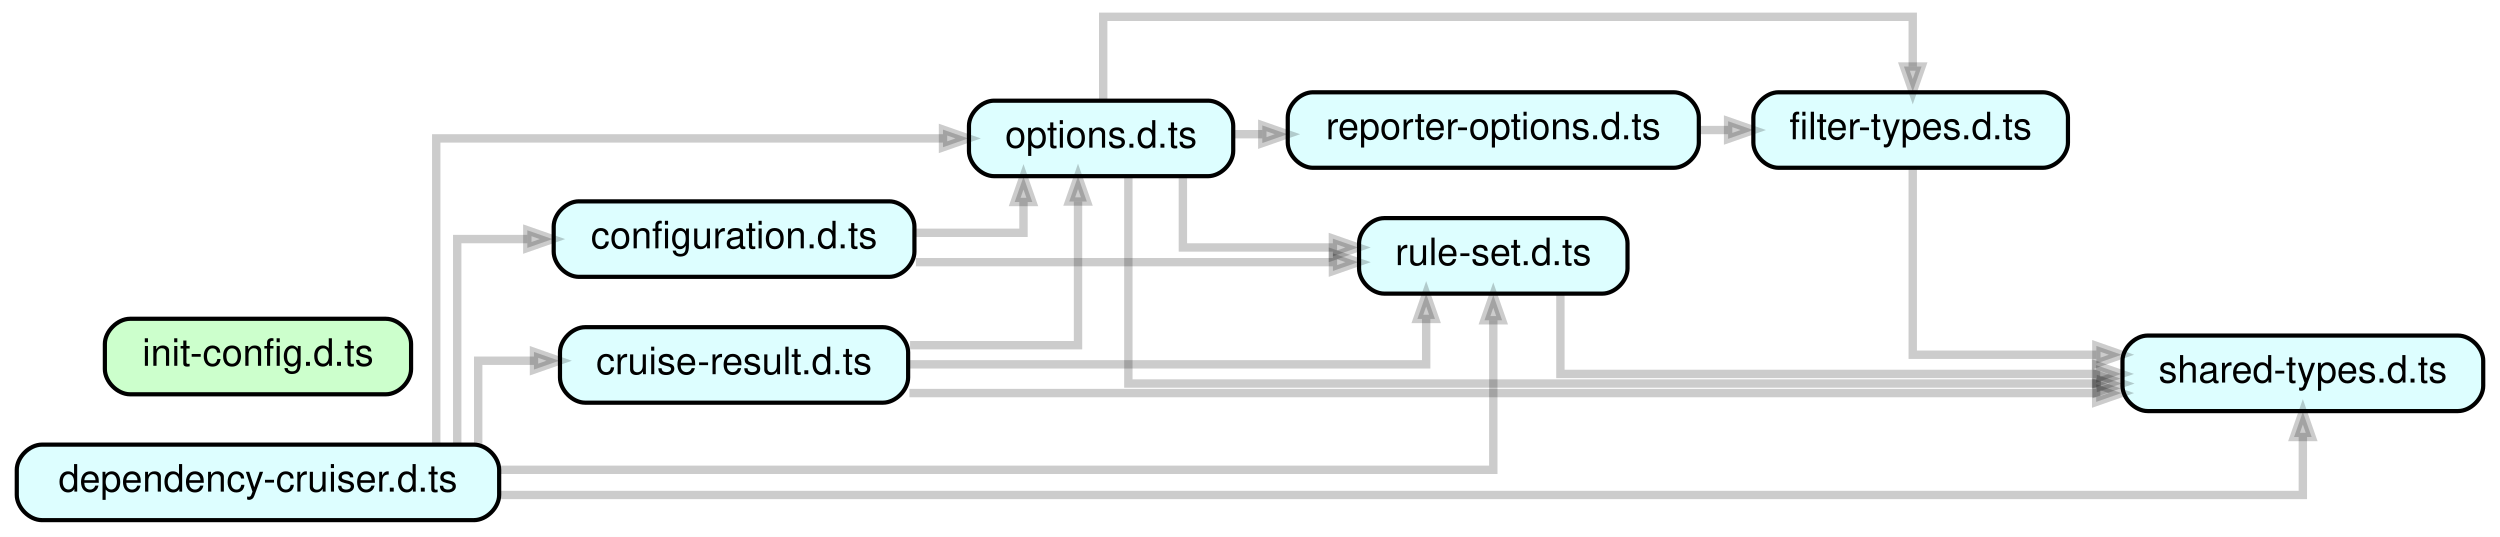
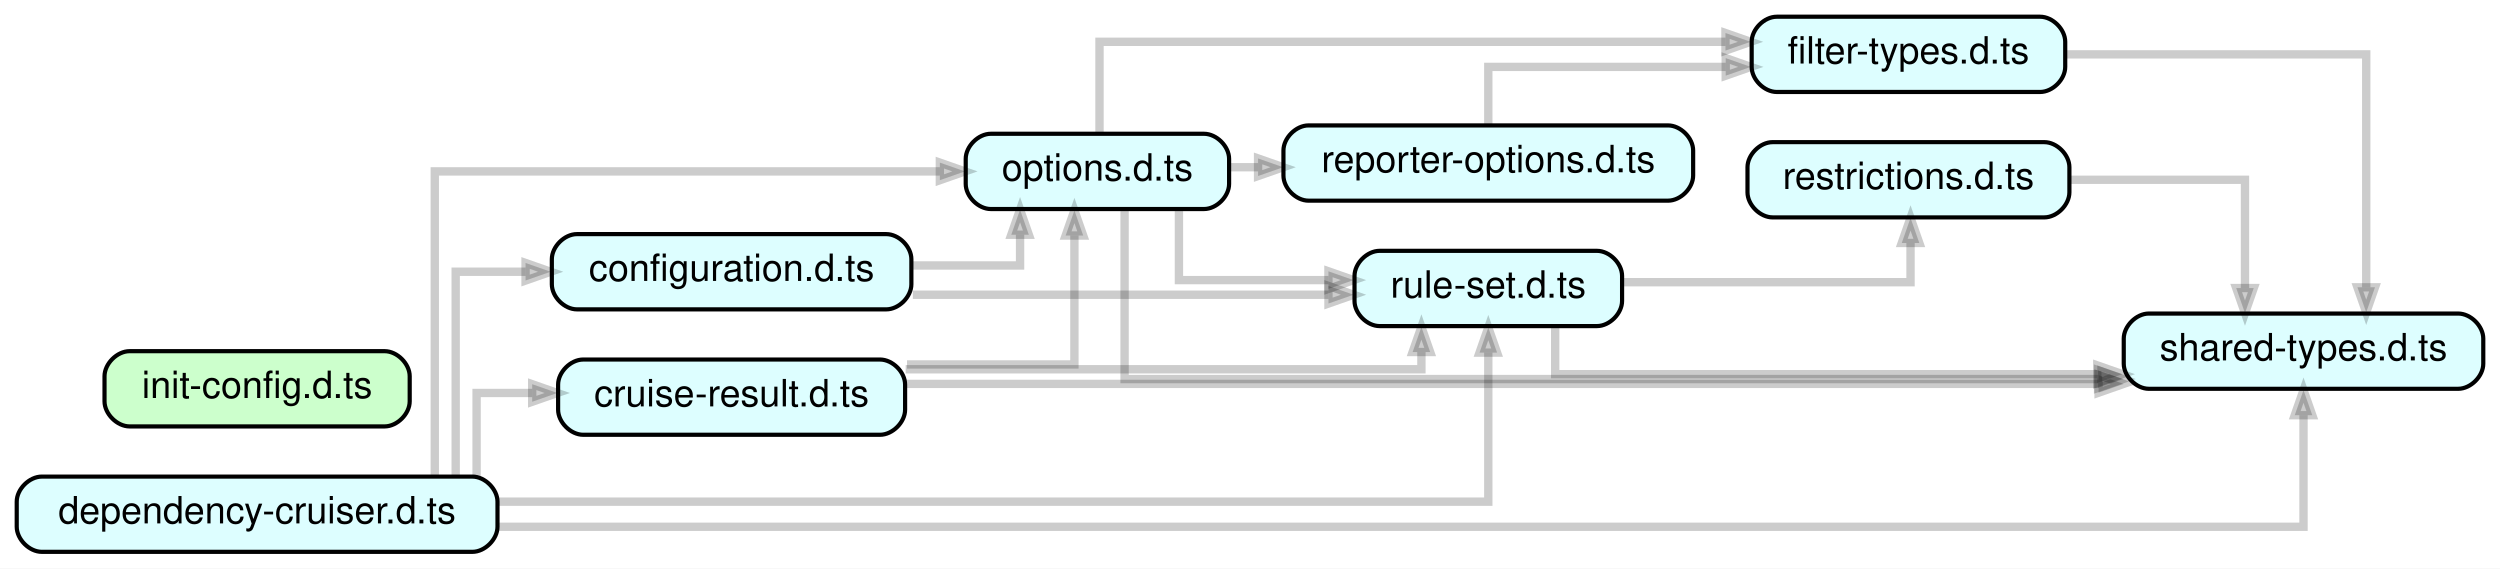
- <svg xmlns="http://www.w3.org/2000/svg" xmlns:xlink="http://www.w3.org/1999/xlink" width="596pt" height="128pt" viewBox="0.00 0.00 596.00 128.00">
-   <g id="graph0" class="graph" transform="scale(1 1) rotate(0) translate(4 124)">
-     <polygon fill="white" stroke="transparent" points="-4,4 -4,-124 592,-124 592,4 -4,4" />
+ <svg xmlns="http://www.w3.org/2000/svg" xmlns:xlink="http://www.w3.org/1999/xlink" width="598pt" height="136pt" viewBox="0.00 0.00 598.00 136.00">
+   <g id="graph0" class="graph" transform="scale(1 1) rotate(0) translate(4 132)">
+     <polygon fill="white" stroke="transparent" points="-4,4 -4,-132 594,-132 594,4 -4,4" />
    <g id="node1" class="node">
      <g id="a_node1">
        <a xlink:href="https://github.com/sverweij/dependency-cruiser/blob/develop/configuration.d.ts" xlink:title="configuration.d.ts">
          <path fill="#ddfeff" stroke="black" d="M208,-76C208,-76 134,-76 134,-76 131,-76 128,-73 128,-70 128,-70 128,-64 128,-64 128,-61 131,-58 134,-58 134,-58 208,-58 208,-58 211,-58 214,-61 214,-64 214,-64 214,-70 214,-70 214,-73 211,-76 208,-76" />
          <text text-anchor="middle" x="171" y="-64.8" font-family="Helvetica,sans-Serif" font-size="9.00">configuration.d.ts</text>
        </a>
      </g>
    </g>
    <g id="node2" class="node">
      <g id="a_node2">
        <a xlink:href="https://github.com/sverweij/dependency-cruiser/blob/develop/options.d.ts" xlink:title="options.d.ts">
          <path fill="#ddfeff" stroke="black" d="M284,-100C284,-100 233,-100 233,-100 230,-100 227,-97 227,-94 227,-94 227,-88 227,-88 227,-85 230,-82 233,-82 233,-82 284,-82 284,-82 287,-82 290,-85 290,-88 290,-88 290,-94 290,-94 290,-97 287,-100 284,-100" />
          <text text-anchor="middle" x="258.5" y="-88.8" font-family="Helvetica,sans-Serif" font-size="9.00">options.d.ts</text>
        </a>
      </g>
    </g>
    <g id="edge1" class="edge">
      <path fill="none" stroke="#000000" stroke-width="2" stroke-opacity="0.2" d="M214.31,-68.5C228.17,-68.5 240,-68.5 240,-68.5 240,-68.5 240,-75.85 240,-75.85" />
      <polygon fill="#000000" fill-opacity="0.2" stroke="#000000" stroke-width="2" stroke-opacity="0.2" points="237.9,-75.85 240,-81.85 242.1,-75.85 237.9,-75.85" />
    </g>
    <g id="node3" class="node">
      <g id="a_node3">
        <a xlink:href="https://github.com/sverweij/dependency-cruiser/blob/develop/rule-set.d.ts" xlink:title="rule-set.d.ts">
          <path fill="#ddfeff" stroke="black" d="M378,-72C378,-72 326,-72 326,-72 323,-72 320,-69 320,-66 320,-66 320,-60 320,-60 320,-57 323,-54 326,-54 326,-54 378,-54 378,-54 381,-54 384,-57 384,-60 384,-60 384,-66 384,-66 384,-69 381,-72 378,-72" />
          <text text-anchor="middle" x="352" y="-60.8" font-family="Helvetica,sans-Serif" font-size="9.00">rule-set.d.ts</text>
        </a>
      </g>
    </g>
    <g id="edge2" class="edge">
      <path fill="none" stroke="#000000" stroke-width="2" stroke-opacity="0.2" d="M214.35,-61.5C214.35,-61.5 313.77,-61.5 313.77,-61.5" />
      <polygon fill="#000000" fill-opacity="0.2" stroke="#000000" stroke-width="2" stroke-opacity="0.2" points="313.77,-63.6 319.77,-61.5 313.77,-59.4 313.77,-63.6" />
    </g>
    <g id="edge14" class="edge">
      <path fill="none" stroke="#000000" stroke-width="2" stroke-opacity="0.2" d="M278,-81.91C278,-74.41 278,-65 278,-65 278,-65 313.76,-65 313.76,-65" />
      <polygon fill="#000000" fill-opacity="0.2" stroke="#000000" stroke-width="2" stroke-opacity="0.2" points="313.76,-67.1 319.76,-65 313.76,-62.9 313.76,-67.1" />
    </g>
    <g id="node5" class="node">
      <g id="a_node5">
        <a xlink:href="https://github.com/sverweij/dependency-cruiser/blob/develop/shared-types.d.ts" xlink:title="shared-types.d.ts">
-           <path fill="#ddfeff" stroke="black" d="M582,-44C582,-44 508,-44 508,-44 505,-44 502,-41 502,-38 502,-38 502,-32 502,-32 502,-29 505,-26 508,-26 508,-26 582,-26 582,-26 585,-26 588,-29 588,-32 588,-32 588,-38 588,-38 588,-41 585,-44 582,-44" />
-           <text text-anchor="middle" x="545" y="-32.8" font-family="Helvetica,sans-Serif" font-size="9.00">shared-types.d.ts</text>
+           <path fill="#ddfeff" stroke="black" d="M584,-57C584,-57 510,-57 510,-57 507,-57 504,-54 504,-51 504,-51 504,-45 504,-45 504,-42 507,-39 510,-39 510,-39 584,-39 584,-39 587,-39 590,-42 590,-45 590,-45 590,-51 590,-51 590,-54 587,-57 584,-57" />
+           <text text-anchor="middle" x="547" y="-45.8" font-family="Helvetica,sans-Serif" font-size="9.00">shared-types.d.ts</text>
        </a>
      </g>
    </g>
    <g id="edge15" class="edge">
-       <path fill="none" stroke="#000000" stroke-width="2" stroke-opacity="0.2" d="M265,-81.87C265,-65.44 265,-32.57 265,-32.57 265,-32.57 495.86,-32.57 495.86,-32.57" />
-       <polygon fill="#000000" fill-opacity="0.2" stroke="#000000" stroke-width="2" stroke-opacity="0.2" points="495.86,-34.67 501.86,-32.57 495.86,-30.47 495.86,-34.67" />
+       <path fill="none" stroke="#000000" stroke-width="2" stroke-opacity="0.2" d="M265,-81.89C265,-67.55 265,-41.33 265,-41.33 265,-41.33 497.86,-41.33 497.86,-41.33" />
+       <polygon fill="#000000" fill-opacity="0.2" stroke="#000000" stroke-width="2" stroke-opacity="0.2" points="497.86,-43.43 503.86,-41.33 497.86,-39.23 497.86,-43.43" />
    </g>
    <g id="node7" class="node">
      <g id="a_node7">
        <a xlink:href="https://github.com/sverweij/dependency-cruiser/blob/develop/filter-types.d.ts" xlink:title="filter-types.d.ts">
-           <path fill="#ddfeff" stroke="black" d="M483,-102C483,-102 420,-102 420,-102 417,-102 414,-99 414,-96 414,-96 414,-90 414,-90 414,-87 417,-84 420,-84 420,-84 483,-84 483,-84 486,-84 489,-87 489,-90 489,-90 489,-96 489,-96 489,-99 486,-102 483,-102" />
-           <text text-anchor="middle" x="451.5" y="-90.8" font-family="Helvetica,sans-Serif" font-size="9.00">filter-types.d.ts</text>
+           <path fill="#ddfeff" stroke="black" d="M484,-128C484,-128 421,-128 421,-128 418,-128 415,-125 415,-122 415,-122 415,-116 415,-116 415,-113 418,-110 421,-110 421,-110 484,-110 484,-110 487,-110 490,-113 490,-116 490,-116 490,-122 490,-122 490,-125 487,-128 484,-128" />
+           <text text-anchor="middle" x="452.5" y="-116.8" font-family="Helvetica,sans-Serif" font-size="9.00">filter-types.d.ts</text>
        </a>
      </g>
    </g>
    <g id="edge12" class="edge">
-       <path fill="none" stroke="#000000" stroke-width="2" stroke-opacity="0.2" d="M259,-100.18C259,-108.67 259,-120 259,-120 259,-120 452,-120 452,-120 452,-120 452,-108.14 452,-108.14" />
-       <polygon fill="#000000" fill-opacity="0.2" stroke="#000000" stroke-width="2" stroke-opacity="0.2" points="454.1,-108.14 452,-102.14 449.9,-108.14 454.1,-108.14" />
+       <path fill="none" stroke="#000000" stroke-width="2" stroke-opacity="0.2" d="M259,-100.13C259,-109.28 259,-122 259,-122 259,-122 408.73,-122 408.73,-122" />
+       <polygon fill="#000000" fill-opacity="0.2" stroke="#000000" stroke-width="2" stroke-opacity="0.2" points="408.73,-124.1 414.73,-122 408.73,-119.9 408.73,-124.1" />
    </g>
    <g id="node9" class="node">
      <g id="a_node9">
        <a xlink:href="https://github.com/sverweij/dependency-cruiser/blob/develop/reporter-options.d.ts" xlink:title="reporter-options.d.ts">
          <path fill="#ddfeff" stroke="black" d="M395,-102C395,-102 309,-102 309,-102 306,-102 303,-99 303,-96 303,-96 303,-90 303,-90 303,-87 306,-84 309,-84 309,-84 395,-84 395,-84 398,-84 401,-87 401,-90 401,-90 401,-96 401,-96 401,-99 398,-102 395,-102" />
          <text text-anchor="middle" x="352" y="-90.8" font-family="Helvetica,sans-Serif" font-size="9.00">reporter-options.d.ts</text>
        </a>
      </g>
    </g>
    <g id="edge13" class="edge">
      <path fill="none" stroke="#000000" stroke-width="2" stroke-opacity="0.2" d="M290.15,-92C290.15,-92 296.93,-92 296.93,-92" />
      <polygon fill="#000000" fill-opacity="0.2" stroke="#000000" stroke-width="2" stroke-opacity="0.2" points="296.93,-94.1 302.93,-92 296.93,-89.9 296.93,-94.1" />
    </g>
-     <g id="edge17" class="edge">
-       <path fill="none" stroke="#000000" stroke-width="2" stroke-opacity="0.2" d="M368,-53.78C368,-45.58 368,-34.86 368,-34.86 368,-34.86 495.7,-34.86 495.7,-34.86" />
-       <polygon fill="#000000" fill-opacity="0.2" stroke="#000000" stroke-width="2" stroke-opacity="0.2" points="495.7,-36.96 501.7,-34.86 495.7,-32.76 495.7,-36.96" />
+     <g id="edge19" class="edge">
+       <path fill="none" stroke="#000000" stroke-width="2" stroke-opacity="0.2" d="M368,-53.71C368,-48.29 368,-42.5 368,-42.5 368,-42.5 497.67,-42.5 497.67,-42.5" />
+       <polygon fill="#000000" fill-opacity="0.2" stroke="#000000" stroke-width="2" stroke-opacity="0.2" points="497.67,-44.6 503.67,-42.5 497.67,-40.4 497.67,-44.6" />
+     </g>
+     <g id="node10" class="node">
+       <g id="a_node10">
+         <a xlink:href="https://github.com/sverweij/dependency-cruiser/blob/develop/restrictions.d.ts" xlink:title="restrictions.d.ts">
+           <path fill="#ddfeff" stroke="black" d="M485,-98C485,-98 420,-98 420,-98 417,-98 414,-95 414,-92 414,-92 414,-86 414,-86 414,-83 417,-80 420,-80 420,-80 485,-80 485,-80 488,-80 491,-83 491,-86 491,-86 491,-92 491,-92 491,-95 488,-98 485,-98" />
+           <text text-anchor="middle" x="452.5" y="-86.8" font-family="Helvetica,sans-Serif" font-size="9.00">restrictions.d.ts</text>
+         </a>
+       </g>
+     </g>
+     <g id="edge18" class="edge">
+       <path fill="none" stroke="#000000" stroke-width="2" stroke-opacity="0.2" d="M384.23,-64.5C413.79,-64.5 453,-64.5 453,-64.5 453,-64.5 453,-73.88 453,-73.88" />
+       <polygon fill="#000000" fill-opacity="0.2" stroke="#000000" stroke-width="2" stroke-opacity="0.2" points="450.9,-73.88 453,-79.88 455.1,-73.88 450.9,-73.88" />
    </g>
    <g id="node4" class="node">
      <g id="a_node4">
        <a xlink:href="https://github.com/sverweij/dependency-cruiser/blob/develop/cruise-result.d.ts" xlink:title="cruise-result.d.ts">
          <path fill="#ddfeff" stroke="black" d="M206.5,-46C206.5,-46 135.5,-46 135.5,-46 132.5,-46 129.5,-43 129.5,-40 129.5,-40 129.5,-34 129.5,-34 129.5,-31 132.5,-28 135.5,-28 135.5,-28 206.5,-28 206.5,-28 209.5,-28 212.5,-31 212.5,-34 212.5,-34 212.5,-40 212.5,-40 212.5,-43 209.5,-46 206.5,-46" />
          <text text-anchor="middle" x="171" y="-34.8" font-family="Helvetica,sans-Serif" font-size="9.00">cruise-result.d.ts</text>
        </a>
      </g>
    </g>
    <g id="edge3" class="edge">
-       <path fill="none" stroke="#000000" stroke-width="2" stroke-opacity="0.2" d="M212.96,-41.71C233.14,-41.71 253,-41.71 253,-41.71 253,-41.71 253,-75.96 253,-75.96" />
-       <polygon fill="#000000" fill-opacity="0.2" stroke="#000000" stroke-width="2" stroke-opacity="0.2" points="250.9,-75.96 253,-81.96 255.1,-75.96 250.9,-75.96" />
+       <path fill="none" stroke="#000000" stroke-width="2" stroke-opacity="0.2" d="M212.96,-44.83C233.14,-44.83 253,-44.83 253,-44.83 253,-44.83 253,-75.66 253,-75.66" />
+       <polygon fill="#000000" fill-opacity="0.2" stroke="#000000" stroke-width="2" stroke-opacity="0.2" points="250.9,-75.66 253,-81.66 255.1,-75.66 250.9,-75.66" />
    </g>
    <g id="edge4" class="edge">
-       <path fill="none" stroke="#000000" stroke-width="2" stroke-opacity="0.2" d="M212.64,-37.14C261.52,-37.14 336,-37.14 336,-37.14 336,-37.14 336,-47.96 336,-47.96" />
-       <polygon fill="#000000" fill-opacity="0.2" stroke="#000000" stroke-width="2" stroke-opacity="0.2" points="333.9,-47.96 336,-53.96 338.1,-47.96 333.9,-47.96" />
+       <path fill="none" stroke="#000000" stroke-width="2" stroke-opacity="0.2" d="M212.64,-43.67C261.52,-43.67 336,-43.67 336,-43.67 336,-43.67 336,-47.79 336,-47.79" />
+       <polygon fill="#000000" fill-opacity="0.2" stroke="#000000" stroke-width="2" stroke-opacity="0.2" points="333.9,-47.79 336,-53.79 338.1,-47.79 333.9,-47.79" />
    </g>
    <g id="edge5" class="edge">
-       <path fill="none" stroke="#000000" stroke-width="2" stroke-opacity="0.2" d="M212.81,-30.29C212.81,-30.29 495.73,-30.29 495.73,-30.29" />
-       <polygon fill="#000000" fill-opacity="0.2" stroke="#000000" stroke-width="2" stroke-opacity="0.2" points="495.73,-32.39 501.73,-30.29 495.73,-28.19 495.73,-32.39" />
+       <path fill="none" stroke="#000000" stroke-width="2" stroke-opacity="0.2" d="M212.68,-40.17C212.68,-40.17 497.98,-40.17 497.98,-40.17" />
+       <polygon fill="#000000" fill-opacity="0.2" stroke="#000000" stroke-width="2" stroke-opacity="0.2" points="497.98,-42.27 503.98,-40.17 497.98,-38.07 497.98,-42.27" />
    </g>
    <g id="node6" class="node">
      <g id="a_node6">
        <a xlink:href="https://github.com/sverweij/dependency-cruiser/blob/develop/dependency-cruiser.d.ts" xlink:title="dependency-cruiser.d.ts">
          <path fill="#ddfeff" stroke="black" d="M109,-18C109,-18 6,-18 6,-18 3,-18 0,-15 0,-12 0,-12 0,-6 0,-6 0,-3 3,0 6,0 6,0 109,0 109,0 112,0 115,-3 115,-6 115,-6 115,-12 115,-12 115,-15 112,-18 109,-18" />
          <text text-anchor="middle" x="57.5" y="-6.8" font-family="Helvetica,sans-Serif" font-size="9.00">dependency-cruiser.d.ts</text>
        </a>
      </g>
    </g>
    <g id="edge6" class="edge">
      <path fill="none" stroke="#000000" stroke-width="2" stroke-opacity="0.2" d="M105,-18.06C105,-34.38 105,-67 105,-67 105,-67 121.71,-67 121.71,-67" />
      <polygon fill="#000000" fill-opacity="0.2" stroke="#000000" stroke-width="2" stroke-opacity="0.2" points="121.71,-69.1 127.71,-67 121.71,-64.9 121.71,-69.1" />
    </g>
    <g id="edge8" class="edge">
      <path fill="none" stroke="#000000" stroke-width="2" stroke-opacity="0.2" d="M100,-18.09C100,-39.44 100,-91 100,-91 100,-91 220.81,-91 220.81,-91" />
      <polygon fill="#000000" fill-opacity="0.2" stroke="#000000" stroke-width="2" stroke-opacity="0.2" points="220.81,-93.1 226.81,-91 220.81,-88.9 220.81,-93.1" />
    </g>
    <g id="edge9" class="edge">
      <path fill="none" stroke="#000000" stroke-width="2" stroke-opacity="0.2" d="M115.33,-12C201.1,-12 352,-12 352,-12 352,-12 352,-47.65 352,-47.65" />
      <polygon fill="#000000" fill-opacity="0.2" stroke="#000000" stroke-width="2" stroke-opacity="0.2" points="349.9,-47.65 352,-53.65 354.1,-47.65 349.9,-47.65" />
    </g>
    <g id="edge7" class="edge">
      <path fill="none" stroke="#000000" stroke-width="2" stroke-opacity="0.2" d="M110,-18.18C110,-26.67 110,-38 110,-38 110,-38 123.3,-38 123.3,-38" />
      <polygon fill="#000000" fill-opacity="0.2" stroke="#000000" stroke-width="2" stroke-opacity="0.2" points="123.3,-40.1 129.3,-38 123.3,-35.9 123.3,-40.1" />
    </g>
    <g id="edge10" class="edge">
-       <path fill="none" stroke="#000000" stroke-width="2" stroke-opacity="0.2" d="M115.34,-6C244.47,-6 545,-6 545,-6 545,-6 545,-19.82 545,-19.82" />
-       <polygon fill="#000000" fill-opacity="0.2" stroke="#000000" stroke-width="2" stroke-opacity="0.2" points="542.9,-19.82 545,-25.82 547.1,-19.82 542.9,-19.82" />
+       <path fill="none" stroke="#000000" stroke-width="2" stroke-opacity="0.2" d="M115.09,-6C244.49,-6 547,-6 547,-6 547,-6 547,-32.68 547,-32.68" />
+       <polygon fill="#000000" fill-opacity="0.2" stroke="#000000" stroke-width="2" stroke-opacity="0.2" points="544.9,-32.68 547,-38.68 549.1,-32.68 544.9,-32.68" />
    </g>
    <g id="edge11" class="edge">
-       <path fill="none" stroke="#000000" stroke-width="2" stroke-opacity="0.2" d="M452,-83.67C452,-68.32 452,-39.43 452,-39.43 452,-39.43 495.77,-39.43 495.77,-39.43" />
-       <polygon fill="#000000" fill-opacity="0.2" stroke="#000000" stroke-width="2" stroke-opacity="0.2" points="495.77,-41.53 501.77,-39.43 495.77,-37.33 495.77,-41.53" />
+       <path fill="none" stroke="#000000" stroke-width="2" stroke-opacity="0.2" d="M490.18,-119C521.86,-119 562,-119 562,-119 562,-119 562,-63.28 562,-63.28" />
+       <polygon fill="#000000" fill-opacity="0.2" stroke="#000000" stroke-width="2" stroke-opacity="0.2" points="564.1,-63.28 562,-57.28 559.9,-63.28 564.1,-63.28" />
    </g>
    <g id="node8" class="node">
      <g id="a_node8">
        <a xlink:href="https://github.com/sverweij/dependency-cruiser/blob/develop/init-config.d.ts" xlink:title="init-config.d.ts">
          <path fill="#ccffcc" stroke="black" d="M88,-48C88,-48 27,-48 27,-48 24,-48 21,-45 21,-42 21,-42 21,-36 21,-36 21,-33 24,-30 27,-30 27,-30 88,-30 88,-30 91,-30 94,-33 94,-36 94,-36 94,-42 94,-42 94,-45 91,-48 88,-48" />
          <text text-anchor="middle" x="57.5" y="-36.8" font-family="Helvetica,sans-Serif" font-size="9.00">init-config.d.ts</text>
        </a>
      </g>
    </g>
    <g id="edge16" class="edge">
-       <path fill="none" stroke="#000000" stroke-width="2" stroke-opacity="0.2" d="M401.17,-93C401.17,-93 407.98,-93 407.98,-93" />
-       <polygon fill="#000000" fill-opacity="0.2" stroke="#000000" stroke-width="2" stroke-opacity="0.2" points="407.98,-95.1 413.98,-93 407.98,-90.9 407.98,-95.1" />
+       <path fill="none" stroke="#000000" stroke-width="2" stroke-opacity="0.2" d="M352,-102.09C352,-108.52 352,-116 352,-116 352,-116 408.79,-116 408.79,-116" />
+       <polygon fill="#000000" fill-opacity="0.2" stroke="#000000" stroke-width="2" stroke-opacity="0.2" points="408.79,-118.1 414.79,-116 408.79,-113.9 408.79,-118.1" />
+     </g>
+     <g id="edge17" class="edge">
+       <path fill="none" stroke="#000000" stroke-width="2" stroke-opacity="0.2" d="M491.34,-89C511.92,-89 533,-89 533,-89 533,-89 533,-63.1 533,-63.1" />
+       <polygon fill="#000000" fill-opacity="0.2" stroke="#000000" stroke-width="2" stroke-opacity="0.2" points="535.1,-63.1 533,-57.1 530.9,-63.1 535.1,-63.1" />
    </g>
  </g>
</svg>
